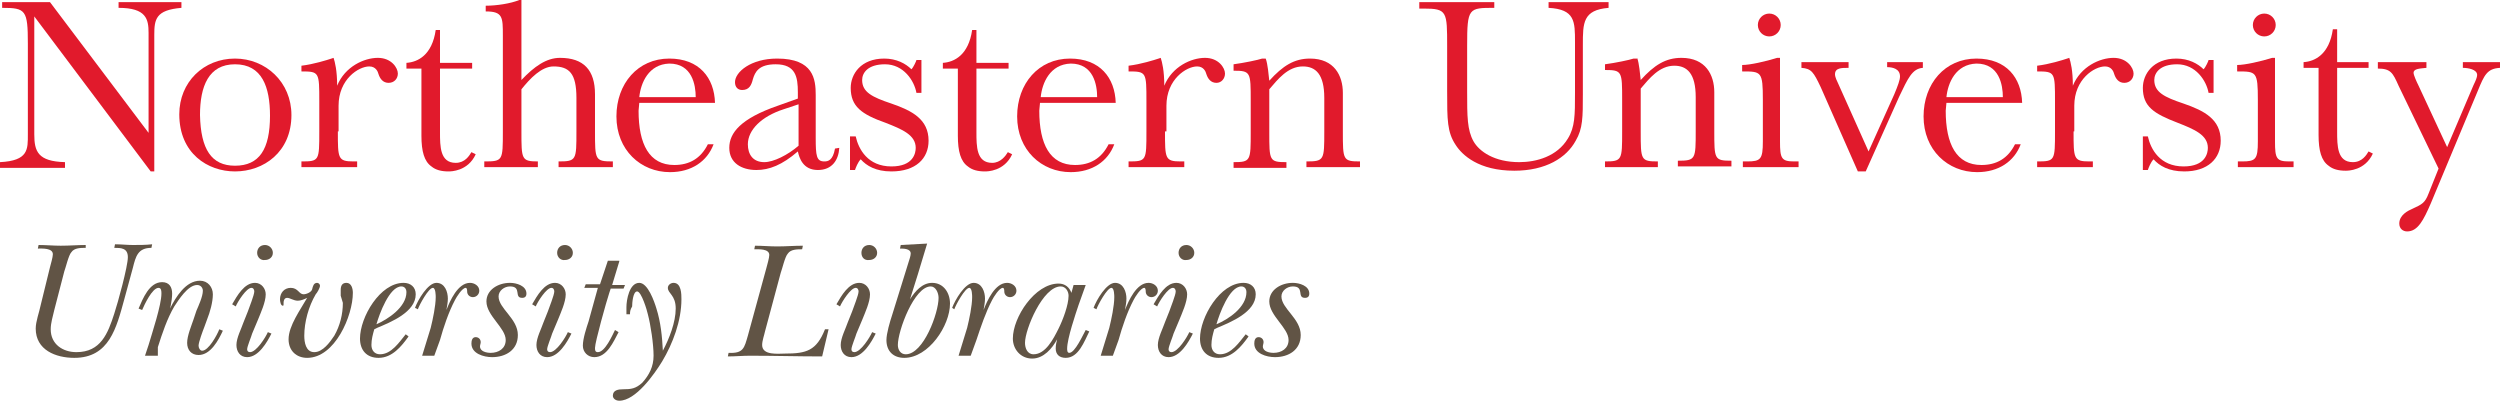
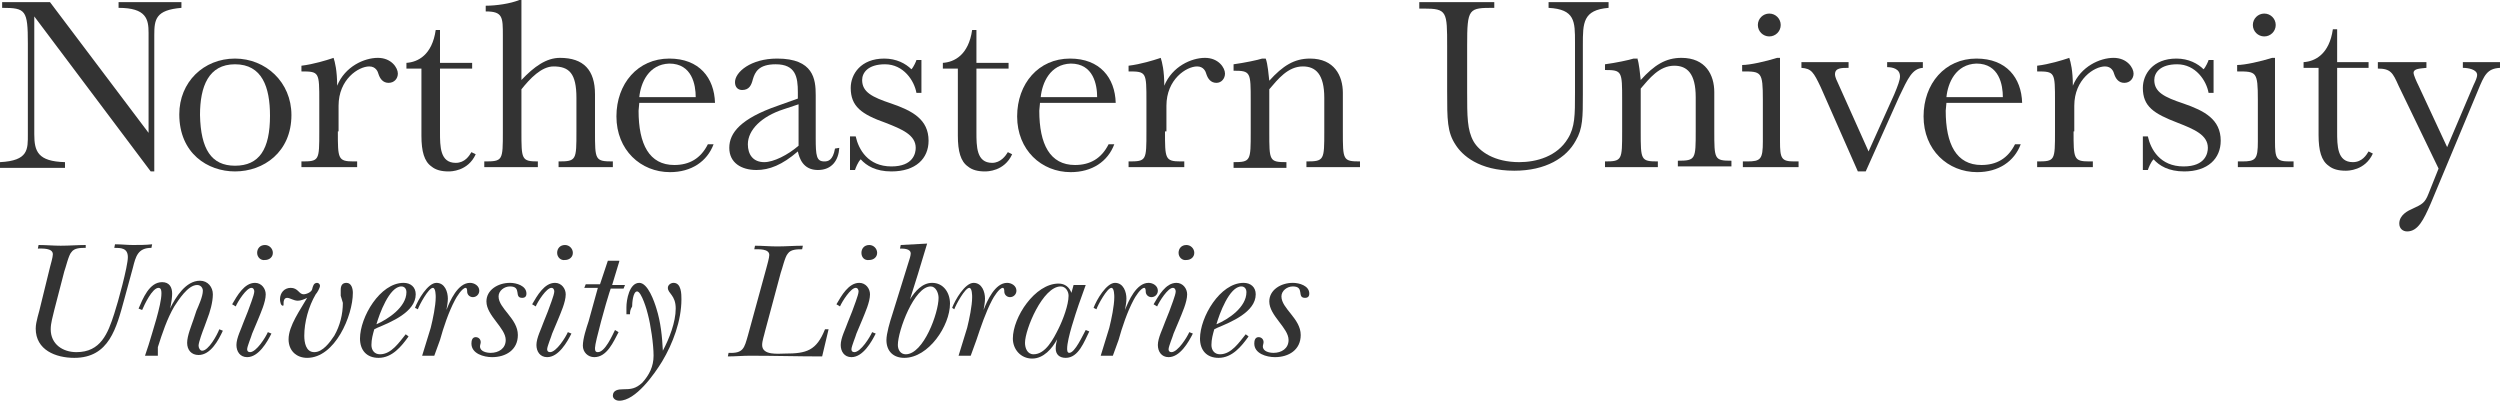
<svg xmlns="http://www.w3.org/2000/svg" viewBox="0 0 350 56.2">
-   <style>.style0{fill: #615445;}.style1{fill: #E11A2C;}</style>
+   <style>.style0{fill: #333333;}.style1{fill: #333333;}</style>
  <path d="M21.2 34.7l0.1-0.5c-0.9 0.1-1.8 0.1-2.7 0.1c-0.8 0-1.6-0.1-2.5-0.1L16 34.7c0.9 0 1.9 0 1.9 1.3 c0 1.3-1.4 6.4-1.9 7.9c-0.9 2.8-1.9 5.4-5.3 5.4c-1.9 0-3.6-1.1-3.6-3.2c0-0.9 0.3-1.8 0.5-2.7L9 38c0.2-0.5 0.6-2.3 1-2.7 c0.4-0.6 1.3-0.6 2-0.6v-0.4c-1.1 0-2.3 0.1-3.5 0.1c-1 0-2.1-0.1-3.1-0.1l-0.1 0.5c0.6 0 2.1-0.1 2.1 0.8C7.4 36 7.1 37 7 37.4 l-1.3 5.3C5.5 43.7 5 45 5 46c0 3 2.8 4.1 5.4 4.1c4.9 0 5.9-4.2 7-8.2l1.2-4.4C19 35.9 19.3 34.7 21.2 34.7z" class="style0" />
  <path d="M28.3 49.1c-0.3 0-0.5-0.4-0.5-0.7c0-0.5 0.6-2.1 0.8-2.6l0.4-1.1c0.4-1 0.8-2.4 0.8-3.5 c0-1-0.7-1.9-1.8-1.9c-2 0-3.4 2.3-4.2 3.9l0.1-0.4c0.1-0.5 0.2-1.2 0.2-1.7c0-0.9-0.4-1.6-1.4-1.6c-1.8 0-2.7 2.3-3.3 3.7 l0.5 0.2c0.3-0.7 1.4-3.1 2.3-3.1c0.4 0 0.4 0.5 0.4 0.8c0 1.6-1.3 5.5-1.8 7.2l-0.5 1.5h1.8v-1.2c0.6-1.9 1.3-4 2.3-5.7 c0.6-0.9 1.9-3 3.2-3c0.5 0 0.8 0.4 0.8 0.8c0 0.8-0.6 2.1-0.9 2.8l-0.4 1.2c-0.3 0.9-0.9 2.3-0.9 3.3s0.6 1.7 1.6 1.7 c1.7 0 2.8-2.1 3.4-3.4l-0.5-0.2C30.4 46.9 29.2 49.1 28.3 49.1z" class="style0" />
  <path d="M37.1 34.3c-0.7 0-1.1 0.5-1.1 1.1s0.5 1.1 1.1 1c0.6 0 1.1-0.4 1.1-1S37.7 34.3 37.1 34.3z" class="style0" />
  <path d="M35 49.3c-0.3 0-0.4-0.2-0.4-0.4c0-0.4 0.6-1.8 0.7-2.2l0.8-1.9c0.4-1 1.1-2.5 1.1-3.6 c0-0.8-0.6-1.6-1.5-1.6c-1.5 0-2.5 1.8-3.2 3l0.5 0.3c0.3-0.7 1.5-2.6 2.2-2.6c0.3 0 0.4 0.3 0.4 0.5c0 0.5-0.7 2.2-0.9 2.8 l-0.6 1.5c-0.3 0.9-1 2.2-1 3.2c0 0.9 0.5 1.7 1.5 1.7c1.6 0 2.8-2.1 3.4-3.3l-0.5-0.2C37.2 47.2 35.9 49.3 35 49.3z" class="style0" />
  <path d="M48.5 39.6c-0.6 0-0.8 0.4-0.8 1c0 0.3 0 0.5 0 0.8l0.3 1c0 1.6-0.4 3.2-1.2 4.6 c-0.6 0.9-1.6 2.3-2.8 2.3s-1.4-1.4-1.4-2.3c0-1.9 0.6-4.1 1.6-5.8c0.2-0.2 0.6-0.9 0.6-1.2c0-0.2-0.2-0.4-0.4-0.4 c-0.5 0-0.6 0.5-0.7 0.9c-0.1 0.4-0.8 0.7-1.2 0.7c-0.3 0-0.5-0.2-0.7-0.4c-0.3-0.3-0.6-0.5-1.1-0.5c-0.9 0-1.5 0.7-1.5 1.6 c0 0.3 0.1 0.9 0.4 0.9c0.1 0 0.1-0.1 0.1-0.2v-0.2c0-0.3 0.1-0.7 0.5-0.7c0.4 0 0.9 0.4 1.5 0.4c0.4 0 0.9-0.2 1.3-0.4 c-0.9 1.6-2.6 3.9-2.6 5.8c0 1.6 1.1 2.6 2.6 2.6c3.9 0 6.4-5.9 6.4-9.1C49.4 40.4 49.2 39.6 48.5 39.6z" class="style0" />
  <path d="M53.2 49.6c-0.8 0-1.2-0.6-1.2-1.3c0-0.8 0.2-1.5 0.4-2.2l0.4-0.2c1.9-0.8 5.4-2.2 5.4-4.7 c0-1-0.7-1.6-1.7-1.6c-3.3 0-6.1 4.8-6.1 7.8c0 1.6 0.9 2.7 2.6 2.7c1.9 0 3.2-1.6 4.2-3l-0.4-0.3C55.9 47.9 54.8 49.6 53.2 49.6 z M56.2 40.1c0.4 0 0.7 0.3 0.7 0.8c0 2.1-2.6 3.8-4.2 4.5C53.1 44 54.5 40.1 56.2 40.1z" class="style0" />
  <path d="M67.1 40.7c0-0.7-0.7-1.1-1.3-1.1c-1.7 0-2.8 2.5-3.3 3.8c0.1-0.6 0.2-1.1 0.2-1.6c0-0.9-0.4-2.2-1.6-2.2 c-1.2 0-2.6 2.4-3 3.5l0.4 0.2c0.2-0.6 1.5-3 2.1-3c0.4 0 0.4 1.1 0.4 1.3c0 1.2-0.4 3.1-0.7 4.3l-1.2 3.9h1.7l0.8-2.2 c0.5-1.8 1.2-3.9 2.1-5.6c0.2-0.4 1-1.7 1.5-1.7c0.2 0 0.2 0.4 0.2 0.5c0 0.5 0.4 0.8 0.8 0.8C66.7 41.6 67.1 41.2 67.1 40.7z" class="style0" />
  <path d="M71.4 39.6c-1.7 0-3.3 1-3.3 2.6c0 2 2.7 3.7 2.7 5.4c0 1.2-1 1.8-2.1 1.8c-0.6 0-1.5-0.2-1.5-0.9 c0-0.2 0.1-0.4 0.1-0.6c0-0.4-0.3-0.7-0.7-0.7c-0.5 0-0.6 0.5-0.6 0.9c0 1.4 1.7 1.9 2.9 1.9c1.9 0 3.6-1 3.6-3.1 c0-2.3-2.7-3.7-2.7-5.4c0-0.8 0.8-1.4 1.6-1.4c1.7 0 0.5 1.6 1.7 1.6c0.4 0 0.6-0.2 0.6-0.6C73.7 40 72.3 39.6 71.4 39.6z" class="style0" />
  <path d="M79.1 34.3c-0.7 0-1.1 0.5-1.1 1.1s0.5 1.1 1.1 1c0.6 0 1.1-0.4 1.1-1S79.7 34.3 79.1 34.3z" class="style0" />
  <path d="M77 49.3c-0.3 0-0.4-0.2-0.4-0.4c0-0.4 0.6-1.8 0.7-2.2l0.8-1.9c0.4-1 1.1-2.5 1.1-3.6 c0-0.8-0.6-1.6-1.5-1.6c-1.5 0-2.5 1.8-3.2 3l0.5 0.3c0.3-0.7 1.5-2.6 2.2-2.6c0.3 0 0.4 0.3 0.4 0.5c0 0.5-0.7 2.2-0.9 2.8 l-0.6 1.5c-0.3 0.9-1 2.2-1 3.2c0 0.9 0.5 1.7 1.5 1.7c1.6 0 2.8-2.1 3.4-3.3l-0.5-0.2C79.2 47.2 77.9 49.3 77 49.3z" class="style0" />
  <path d="M86.1 46.2c-0.4 0.8-1.4 3.1-2.4 3.1c-0.4 0-0.4-0.3-0.4-0.6c0-0.8 1.6-6.5 2-7.7l0.2-0.6h1.8l0.2-0.5 h-1.8l1-3.3v-0.1h-1.6L84 39.8h-2l-0.2 0.5h1.9L82.4 45c-0.3 0.9-0.8 2.4-0.8 3.4c0 0.9 0.7 1.6 1.6 1.6c1.8 0 2.7-2.2 3.4-3.5 L86.1 46.2z" class="style0" />
  <path d="M94.3 39.6c-0.4 0-0.8 0.3-0.8 0.7c0 0.8 1.1 1 1.1 2.9s-0.9 4.2-1.8 5.9c-0.1-2-0.3-4-0.9-5.9 c-0.3-1-1.2-3.6-2.4-3.6c-1.4 0-1.8 2.4-1.8 3.4c0 0.3 0 0.6 0 1h0.5c0-0.3 0-0.6 0.3-1.1c0-0.4 0.1-2.1 0.7-2.1 c0.6 0 1.4 2.7 1.5 3.2c0.4 1.5 0.8 4.2 0.8 5.8c0 1.5-0.6 2.7-1.6 3.8c-0.9 0.8-1.5 0.9-2.7 0.9c-0.6 0-1.4 0.1-1.4 0.9 c0 0.4 0.4 0.7 0.9 0.7c2.3 0 4.9-3.7 6-5.5c1.5-2.5 2.7-5.7 2.7-8.7C95.4 41.2 95.4 39.6 94.3 39.6z" class="style0" />
  <path d="M109.9 49.5c-0.9 0-3.2 0.3-3.2-1.2c0-0.6 0.3-1.4 0.4-1.9l2.2-8.2c0.2-0.5 0.6-2.3 1-2.7 c0.4-0.6 1.3-0.6 2-0.6l0.1-0.5c-1.2 0-2.4 0.1-3.6 0.1c-1 0-2.1-0.1-3.1-0.1l-0.1 0.5c0.6 0 2.1-0.1 2.1 0.8 c0 0.4-0.3 1.4-0.4 1.8l-2.6 9.5c-0.5 1.7-0.6 2.5-2.7 2.4l-0.1 0.5c1 0 2.1-0.1 3.1-0.1c3.4 0 6.7 0.1 10.1 0.1l0.9-3.8h-0.5 C114.3 49.1 112.9 49.5 109.9 49.5z" class="style0" />
  <path d="M121.7 34.3c-0.7 0-1.1 0.5-1.1 1.1s0.4 1.1 1.1 1c0.6 0 1.1-0.4 1.1-1S122.3 34.3 121.7 34.3z" class="style0" />
  <path d="M119.6 49.3c-0.3 0-0.4-0.2-0.4-0.4c0-0.4 0.6-1.8 0.7-2.2l0.8-1.9c0.4-1 1.1-2.5 1.1-3.6 c0-0.8-0.6-1.6-1.5-1.6c-1.5 0-2.5 1.8-3.2 3l0.5 0.3c0.3-0.7 1.5-2.6 2.2-2.6c0.3 0 0.4 0.3 0.4 0.5c0 0.5-0.7 2.2-0.9 2.8 l-0.6 1.5c-0.3 0.9-1 2.2-1 3.2c0 0.9 0.5 1.7 1.5 1.7c1.6 0 2.8-2.1 3.4-3.3l-0.5-0.2C121.8 47.2 120.5 49.3 119.6 49.3z" class="style0" />
  <path d="M130.5 39.6c-1.4 0-2.4 1.2-3.1 2.3l1.1-3.5l1.3-4.3l-3.7 0.2l-0.1 0.5c0.5 0 1.5 0 1.5 0.7 c0 0.3-0.2 0.9-0.3 1.2l-2.3 7.4c-0.3 0.9-0.8 2.6-0.8 3.5c0 1.6 1 2.5 2.5 2.5c3.4 0 6.4-4.5 6.4-7.6 C133 41 132.1 39.6 130.5 39.6z M126.8 49.6c-0.7 0-1.1-0.6-1.1-1.3c0-2 2.3-8.2 4.6-8.2c0.7 0 1.1 0.9 1.1 1.6 C131.4 43.8 129.3 49.6 126.8 49.6z" class="style0" />
  <path d="M142.3 40.7c0-0.7-0.7-1.1-1.3-1.1c-1.7 0-2.8 2.5-3.3 3.8c0.1-0.6 0.2-1.1 0.2-1.6 c0-0.9-0.4-2.2-1.6-2.2c-1.2 0-2.6 2.4-3 3.5l0.3 0.2c0.2-0.6 1.5-3 2.1-3c0.4 0 0.4 1.1 0.4 1.3c0 1.2-0.4 3.1-0.7 4.3l-1.2 3.9 h1.7l0.8-2.2c0.6-1.8 1.3-3.9 2.2-5.6c0.2-0.4 1-1.7 1.5-1.7c0.2 0 0.2 0.4 0.2 0.5c0 0.5 0.4 0.8 0.8 0.8 C141.9 41.6 142.3 41.2 142.3 40.7z" class="style0" />
  <path d="M149.7 49.4c-0.3 0-0.3-0.4-0.3-0.6c0-1.4 1.2-4.9 1.6-6.1l1-2.8h-1.7L150 41c-0.3-0.8-0.9-1.3-1.8-1.3 c-3.3 0-6.4 4.7-6.4 7.7c0 1.5 1.1 2.8 2.7 2.8s2.8-1.4 3.5-2.7c-0.1 0.4-0.2 0.8-0.2 1.3c0 0.8 0.5 1.3 1.4 1.3 c1.8 0 2.6-2.3 3.3-3.7l-0.5-0.2C151.6 46.9 150.5 49.4 149.7 49.4z M148.2 46c-0.7 1.4-1.8 3.6-3.5 3.6c-0.9 0-1.2-0.9-1.2-1.6 c0-1.9 2.5-7.9 5-7.9c0.7 0 1.1 0.7 1.1 1.3C149.6 42.7 148.8 44.8 148.2 46z" class="style0" />
  <path d="M162.1 40.7c0-0.7-0.7-1.1-1.3-1.1c-1.7 0-2.8 2.5-3.3 3.8c0.1-0.6 0.2-1.1 0.2-1.6 c0-0.9-0.4-2.2-1.6-2.2c-1.2 0-2.6 2.4-3 3.5l0.4 0.2c0.2-0.6 1.5-3 2.1-3c0.4 0 0.4 1.1 0.4 1.3c0 1.2-0.4 3.1-0.7 4.3l-1.2 3.9 h1.7l0.8-2.2c0.5-1.8 1.2-3.9 2.1-5.6c0.2-0.4 1-1.7 1.5-1.7c0.2 0 0.2 0.4 0.2 0.5c0 0.5 0.4 0.8 0.8 0.8 C161.7 41.6 162.1 41.2 162.1 40.7z" class="style0" />
  <path d="M164 49.3c-0.3 0-0.4-0.2-0.4-0.4c0-0.4 0.6-1.8 0.7-2.2l0.8-1.9c0.4-1 1.1-2.5 1.1-3.6 c0-0.8-0.6-1.6-1.5-1.6c-1.5 0-2.5 1.8-3.2 3l0.5 0.3c0.3-0.7 1.5-2.6 2.2-2.6c0.3 0 0.4 0.3 0.4 0.5c0 0.5-0.7 2.2-0.9 2.8 l-0.6 1.5c-0.3 0.9-1 2.2-1 3.2c0 0.9 0.5 1.7 1.5 1.7c1.6 0 2.8-2.1 3.4-3.3l-0.5-0.2C166.2 47.2 164.9 49.3 164 49.3z" class="style0" />
  <path d="M166.1 34.3c-0.7 0-1.1 0.5-1.1 1.1s0.5 1.1 1.1 1c0.6 0 1.1-0.4 1.1-1S166.7 34.3 166.1 34.3z" class="style0" />
  <path d="M170.8 49.6c-0.8 0-1.2-0.6-1.2-1.3c0-0.8 0.2-1.5 0.4-2.2l0.4-0.2c1.9-0.8 5.4-2.2 5.4-4.7 c0-1-0.7-1.6-1.7-1.6c-3.3 0-6.1 4.8-6.1 7.8c0 1.6 0.9 2.7 2.6 2.7c1.9 0 3.2-1.6 4.2-3l-0.4-0.3 C173.5 47.9 172.4 49.6 170.8 49.6z M173.8 40.1c0.4 0 0.7 0.3 0.7 0.8c0 2.1-2.5 3.8-4.2 4.5C170.7 44 172.1 40.1 173.8 40.1z" class="style0" />
  <path d="M181 39.6c-1.7 0-3.3 1-3.3 2.6c0 2 2.7 3.7 2.7 5.4c0 1.2-1 1.8-2.1 1.8c-0.6 0-1.5-0.2-1.5-0.9 c0-0.2 0.1-0.4 0.1-0.6c0-0.4-0.3-0.7-0.7-0.7c-0.5 0-0.6 0.5-0.6 0.9c0 1.4 1.7 1.9 2.9 1.9c1.9 0 3.6-1 3.6-3.1 c0-2.3-2.7-3.7-2.7-5.4c0-0.8 0.8-1.4 1.6-1.4c1.7 0 0.5 1.6 1.7 1.6c0.4 0 0.6-0.2 0.6-0.6C183.3 40 181.9 39.6 181 39.6z" class="style0" />
  <path d="M225.2 0.3h-8.4v0.8c3.7 0.2 3.7 1.9 3.7 4.8V13c0 3.1 0 4.8-1 6.4c-1.5 2.5-4.4 3.3-6.8 3.3 c-3.5 0-5.6-1.5-6.4-2.9c-0.9-1.6-0.9-3.5-0.9-7V6.4c0-5.3 0.2-5.3 3.8-5.3V0.3h-10.5v0.9h0.6c3.3 0 3.3 0.4 3.3 5.3v6.2 c0 4.1 0 5.8 1.2 7.6c0.9 1.4 3.2 3.6 8.2 3.6c4.4 0 7.3-1.8 8.6-4.2c1-1.7 1-3.3 1-6.5V6.3c0-3.1 0-4.9 3.6-5.2V0.3z" class="style1" />
  <path d="M240 18.3v-5.4c0-2.4-1.2-4.8-4.6-4.8c-2.2 0-3.8 1-5.7 3.1c-0.1-0.8-0.2-2.3-0.5-3.1v0.1h-0.5 c-0.6 0.2-2.5 0.6-4 0.8v0.8c2.4 0 2.4 0.2 2.4 4.2v4.4c0 4 0 4.2-2.4 4.2v0.8h7.4v-0.8c-2.4 0-2.4-0.2-2.4-4.2v-6 c1.2-1.4 2.6-3.2 4.7-3.2c1.8 0 3 1.1 3 4.4v4.7c0 4 0 4.2-2.5 4.2v0.8h7.5v-0.8C240 22.5 240 22.3 240 18.3z" class="style1" />
  <path d="M249.2 19.8V8.1h-0.4c-1.6 0.5-3.8 1-4.9 1V10c2.7 0 2.9 0 2.9 4v5.8c0 2.5-0.3 2.8-2.2 2.8H244v0.8h7.8 v-0.8h-0.6C249.4 22.6 249.2 22.2 249.2 19.8z" class="style1" />
  <path d="M264.2 9.4c0.7 0 1.8 0.2 1.8 1.3c0 0.5-0.3 1.3-0.8 2.5l-3.6 8l-4.3-9.6c-0.4-0.8-0.4-1.1-0.4-1.2 c0-0.9 0.9-0.9 1.9-0.9V8.7h-6.6v0.8c1.4 0.1 1.7 0.6 2.7 2.7l5.2 11.8h1.1l4.7-10.5c1.2-2.5 1.8-3.9 3.3-4V8.7h-5V9.4z" class="style1" />
  <path d="M283.1 14.4c-0.1-3.5-2.2-6.2-6.4-6.2c-4.4 0-7.4 3.5-7.4 8.1c0 4.7 3.4 7.8 7.5 7.8c3 0 5.2-1.5 6.1-3.9 h-0.8c-1 2-2.6 2.9-4.7 2.9c-3.5 0-5-2.9-5-7.6c0-0.3 0.1-0.8 0.1-1.1H283.1z M276.7 8.9c3.2 0 3.7 3 3.7 4.7h-7.9 C272.7 11.6 273.8 9 276.7 8.9z" class="style1" />
  <path d="M295.9 8.1c-1.9 0-4.6 1.2-5.7 3.9c0-2.1-0.3-3.3-0.5-3.9l-0.3 0.1c-0.6 0.2-2.5 0.8-4.2 1V10 c2.5 0 2.5 0.1 2.5 4.2v4.2c0 4.1 0 4.2-2.5 4.2v0.8h7.8v-0.8h-0.5c-2.2 0-2.2-0.4-2.2-4.2h0.1v-3.6c0-3.7 2.8-5.5 4.3-5.5 c0.9 0 1.2 0.7 1.3 1.1c0.2 0.6 0.6 1.2 1.4 1.2c0.8 0 1.3-0.6 1.3-1.3C298.7 9.5 297.8 8.1 295.9 8.1z" class="style1" />
  <path d="M305.7 14.5c-2.7-0.9-4.1-1.6-4.1-3.3c0-1 0.8-2.2 3.2-2.2c2.6 0 4.1 2.3 4.4 4h0.7V8.4h-0.7 c0 0.1-0.4 1-0.7 1.3c-0.8-0.8-2.1-1.5-3.8-1.5c-3.3 0-4.7 2.2-4.7 4.1c0 2.6 1.5 3.6 4.9 4.9c2.3 0.9 4.2 1.7 4.2 3.5 c0 0.7-0.3 2.6-3.4 2.6c-3.3 0-4.6-2.4-5-4.2H300v4.7h0.7c0.1-0.3 0.4-1.1 0.8-1.5c0.8 0.9 2.1 1.7 4.3 1.7 c3.3 0 5.1-1.8 5.1-4.3C310.9 16.7 308.6 15.5 305.7 14.5z" class="style1" />
  <path d="M318.5 19.8V8.1h-0.4c-1.6 0.5-3.8 1-4.9 1V10c2.7 0 2.9 0 2.9 4v5.8c0 2.5-0.3 2.8-2.2 2.8h-0.6v0.8h7.8 v-0.8h-0.6C318.7 22.6 318.5 22.2 318.5 19.8z" class="style1" />
  <path d="M329.4 22.7c-2.2 0-2.2-2.3-2.2-4.3V9.5h4.4V8.7h-4.4V4.1h-0.6c-0.5 3.5-2.5 4.5-4.1 4.6v0.8h2.1v9.4 c0 2.2 0.4 3.6 1.4 4.3c0.6 0.5 1.4 0.7 2.4 0.7c0.3 0 2.7 0 3.8-2.4l-0.6-0.3C331.3 21.7 330.7 22.7 329.4 22.7z" class="style1" />
  <path d="M344.8 8.7v0.8c0.7 0 2 0.2 2 1c0 0.3-0.2 0.8-0.5 1.4l-3.7 8.7l-4-8.6c-0.3-0.6-0.7-1.5-0.7-1.8 c0-0.6 0.9-0.6 1.8-0.7V8.7h-6.8v0.9c1.8 0 2.1 0.6 2.9 2.4l5.6 11.6l-1.4 3.5c-0.5 1.3-0.9 1.5-2.2 2.1 c-0.7 0.3-1.9 0.9-1.9 2.1c0 0.7 0.5 1.1 1.1 1.1c1.5 0 2.3-1.6 3.3-3.9l6.6-15.8c0.9-2.2 1.3-3.1 3.1-3.2V8.7H344.8z" class="style1" />
  <circle cx="247.7" cy="3.5" r="1.6" class="style1" />
  <circle cx="317" cy="3.5" r="1.6" class="style1" />
  <path d="M25.4 0.3h-8.8v0.8c3.9 0 4.2 1.6 4.2 3.5v14L7 0.3H0.3v0.8c3.3 0 3.6 0.3 3.6 5v12.7 c0 2.1 0.1 3.7-3.9 3.9v0.8h9.1v-0.8c-3.8-0.1-4.3-1.5-4.3-3.9V2.3L21.1 24h0.5V4.9c0-2.2 0.2-3.5 3.8-3.8V0.3z" class="style1" />
  <path d="M32.9 8.2c-4.4 0-7.8 3.3-7.8 7.8c0 5.5 4 8 7.8 8c4 0 7.9-2.7 7.9-7.9C40.8 11.5 37.2 8.2 32.9 8.2z M32.9 23.2c-3.3 0-4.8-2.3-4.9-7.1c0-4 1.2-7.1 4.9-7.1c3.8 0 4.9 3.2 4.9 7.2C37.8 20.9 36.3 23.2 32.9 23.2z" class="style1" />
  <path d="M52.9 8.1c-1.9 0-4.6 1.2-5.7 3.9c0-2.1-0.3-3.3-0.5-3.9l-0.3 0.1c-0.6 0.2-2.5 0.8-4.2 1V10 c2.5 0 2.5 0.1 2.5 4.2v4.2c0 4.1 0 4.2-2.5 4.2v0.8H50v-0.8h-0.5c-2.2 0-2.2-0.4-2.2-4.2h0.1v-3.6c0-3.7 2.8-5.5 4.3-5.5 c0.9 0 1.2 0.7 1.3 1.1c0.2 0.6 0.6 1.2 1.4 1.2c0.8 0 1.3-0.6 1.3-1.3C55.7 9.5 54.8 8.1 52.9 8.1z" class="style1" />
  <path d="M63.8 22.8c-2.2 0-2.2-2.3-2.2-4.3V9.6h4.5V8.8h-4.5V4.2H61c-0.5 3.5-2.5 4.5-4.1 4.6v0.8H59V19 c0 2.2 0.4 3.6 1.4 4.3c0.6 0.5 1.4 0.7 2.4 0.7c0.3 0 2.7 0 3.8-2.4L66 21.3C65.7 21.8 65.1 22.8 63.8 22.8z" class="style1" />
  <path d="M83.3 18.4v-5.2c0-3.4-1.6-5.1-4.9-5.1c-1.9 0-3.6 1.2-5.4 3.1V0h-0.3c-1.2 0.5-3.2 0.8-4.7 0.8v0.8 c2.4 0 2.4 0.8 2.4 3.4v13.4c0 4.1 0 4.2-2.6 4.2v0.8h7.5v-0.8c-2.3 0-2.3-0.3-2.3-4.2v-5.9c1.2-1.5 2.8-3.2 4.5-3.2 c2.2 0 3.2 1 3.2 4.4v4.7c0 4 0 4.2-2.5 4.2v0.8h7.6v-0.8C83.3 22.6 83.3 22.4 83.3 18.4z" class="style1" />
  <path d="M100.1 14.4c-0.1-3.5-2.2-6.2-6.4-6.2c-4.4 0-7.4 3.5-7.4 8.1c0 4.7 3.4 7.8 7.5 7.8c3 0 5.2-1.5 6.1-3.9 h-0.8c-1 2-2.6 2.9-4.7 2.9c-3.5 0-5-2.9-5-7.6c0-0.3 0.1-0.8 0.1-1.1H100.1z M93.7 8.9c3.2 0 3.7 3 3.7 4.7h-7.9 C89.7 11.6 90.8 9 93.7 8.9z" class="style1" />
  <path d="M124.8 14.5c-2.7-0.9-4.1-1.6-4.1-3.3c0-1 0.8-2.2 3.2-2.2c2.6 0 4.1 2.3 4.4 4h0.7V8.4h-0.7 c0 0.1-0.4 1-0.7 1.3c-0.8-0.8-2.1-1.5-3.8-1.5c-3.3 0-4.7 2.2-4.7 4.1c0 2.6 1.5 3.7 4.9 4.9c2.3 0.9 4.2 1.7 4.2 3.5 c0 0.7-0.3 2.6-3.4 2.6c-3.3 0-4.6-2.4-5-4.2h-0.7H119v4.7h0.7c0.1-0.3 0.4-1.1 0.8-1.5c0.8 0.9 2.1 1.7 4.3 1.7 c3.4 0 5.2-1.8 5.2-4.3C130 16.7 127.7 15.5 124.8 14.5z" class="style1" />
  <path d="M138.9 22.8c-2.2 0-2.2-2.3-2.2-4.3V9.6h4.5V8.8h-4.5V4.2h-0.6c-0.5 3.5-2.5 4.5-4.1 4.6v0.8h2.1V19 c0 2.2 0.4 3.6 1.4 4.3c0.6 0.5 1.4 0.7 2.4 0.7c0.3 0 2.7 0 3.8-2.4l-0.6-0.3C140.8 21.8 140.1 22.8 138.9 22.8z" class="style1" />
  <path d="M156.2 14.4c-0.1-3.5-2.2-6.2-6.4-6.2c-4.4 0-7.4 3.5-7.4 8.1c0 4.7 3.4 7.8 7.5 7.8c3 0 5.2-1.5 6.1-3.9 h-0.8c-1 2-2.6 2.9-4.7 2.9c-3.5 0-5-2.9-5-7.6c0-0.3 0.1-0.8 0.1-1.1H156.2z M149.9 8.9c3.2 0 3.7 3 3.7 4.7h-7.9 C145.9 11.6 147 9 149.9 8.9z" class="style1" />
  <path d="M168.7 8.1c-1.9 0-4.6 1.2-5.7 3.9c0-2.1-0.3-3.3-0.5-3.9l-0.3 0.1c-0.6 0.2-2.5 0.8-4.2 1V10 c2.5 0 2.5 0.1 2.5 4.2v4.2c0 4.1 0 4.2-2.5 4.2v0.8h7.8v-0.8h-0.5c-2.2 0-2.2-0.4-2.2-4.2h0.2v-3.6c0-3.7 2.8-5.5 4.3-5.5 c0.9 0 1.2 0.7 1.3 1.1c0.2 0.6 0.6 1.2 1.4 1.2c0.7 0 1.2-0.6 1.2-1.3C171.5 9.5 170.6 8.1 168.7 8.1z" class="style1" />
  <path d="M188 18.4V13c0-2.4-1.2-4.8-4.6-4.8c-2.2 0-3.8 1-5.7 3.1c-0.1-0.8-0.2-2.3-0.5-3.1h-0.5 c-0.6 0.2-2.5 0.6-4 0.8v0.9c2.4 0 2.4 0.2 2.4 4.2v4.4c0 4 0 4.2-2.4 4.2v0.8h7.4v-0.8c-2.4 0-2.4-0.2-2.4-4.2v-6 c1.2-1.4 2.6-3.2 4.7-3.2c1.8 0 3 1.1 3 4.4v4.7c0 4 0 4.2-2.5 4.2v0.8h7.5v-0.8C188 22.6 188 22.4 188 18.4z" class="style1" />
  <path d="M116.9 20.8c-0.3 1.7-1 1.8-1.5 1.8c-1.1 0-1.2-0.8-1.2-3.3v-6c0-2.2-0.3-5.1-5.4-5.1 c-3.7 0-5.9 1.9-5.9 3.3c0 0.7 0.4 1.1 1 1.1c1 0 1.3-0.7 1.5-1.5c0.3-1 0.8-2.1 3.2-2.1c2.8 0 3.1 1.8 3.1 3.9v0.9l-2.8 1 c-5.2 1.8-6.8 3.8-6.8 5.9c0 2.1 1.7 3.1 3.8 3.1c1.8 0 3.6-0.7 5.8-2.6c0.2 0.9 0.7 2.6 2.8 2.6c2 0 2.9-1.4 3-3.1L116.9 20.8 L116.9 20.8z M111.8 20.4c-1.5 1.3-3.5 2.3-4.8 2.3c-1.6 0-2.3-1.1-2.3-2.5c0-2 1.9-3.9 5-4.9l2.1-0.7V20.4z" class="style1" />
</svg>
